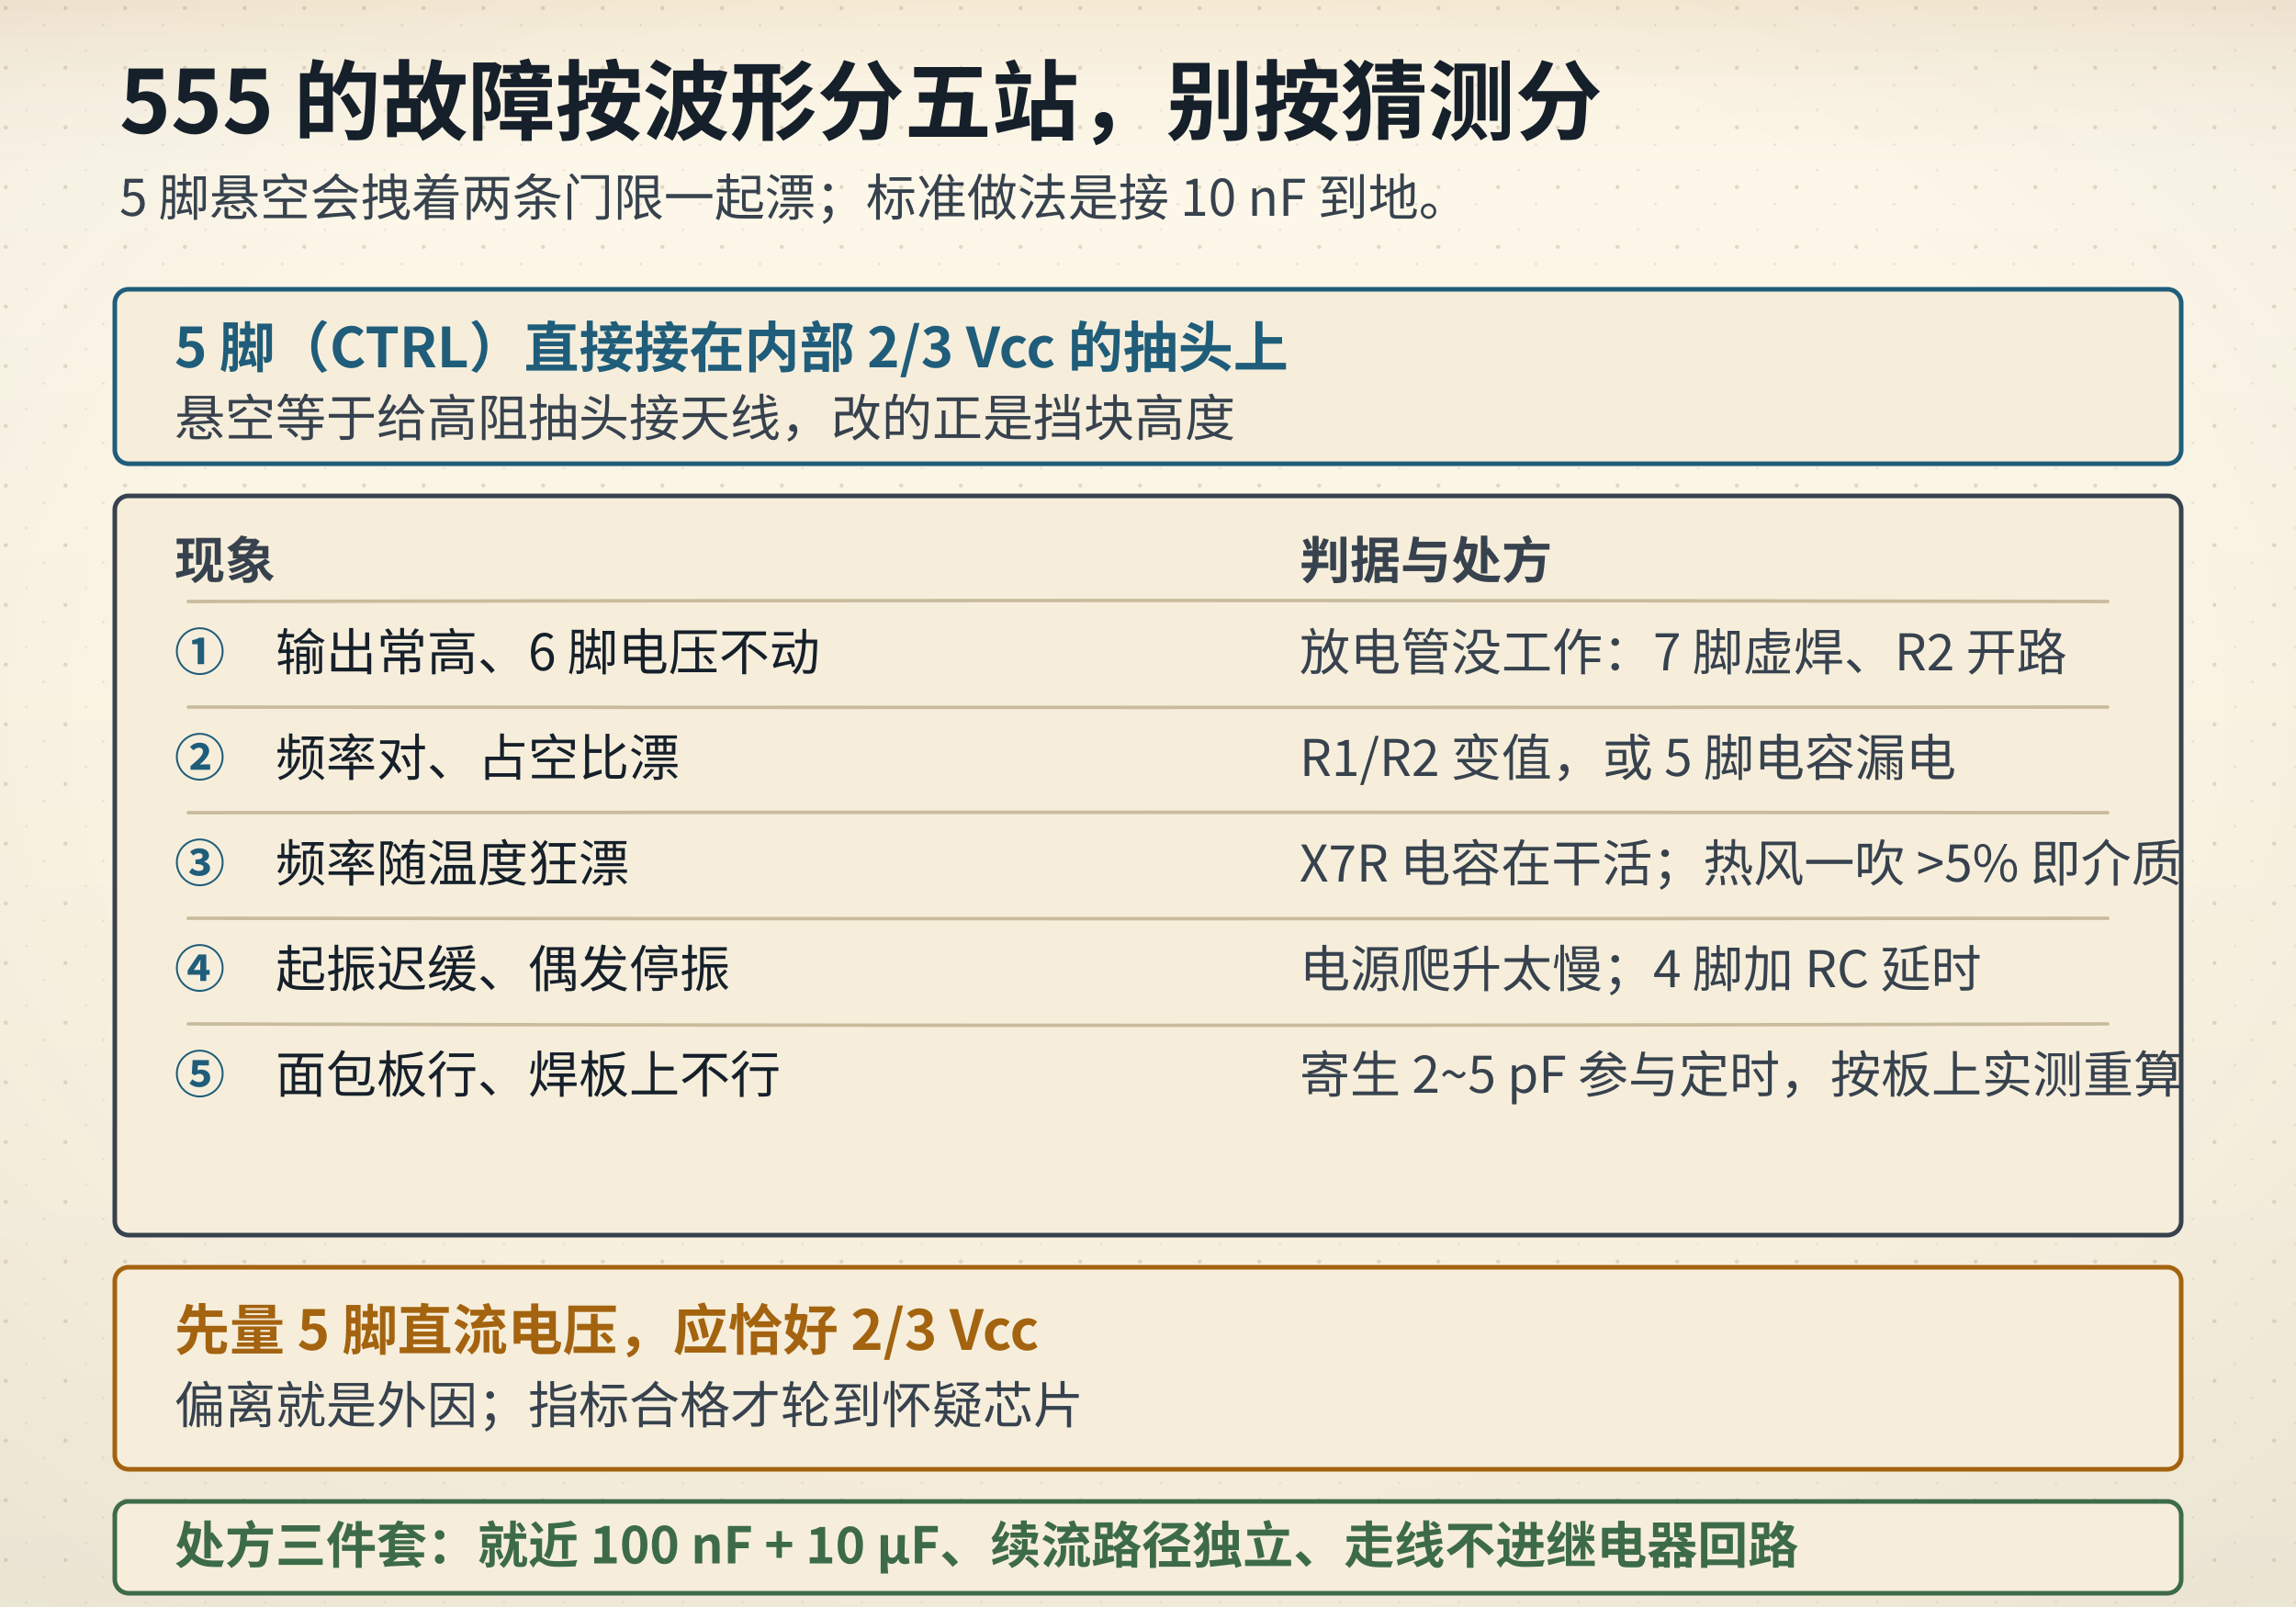
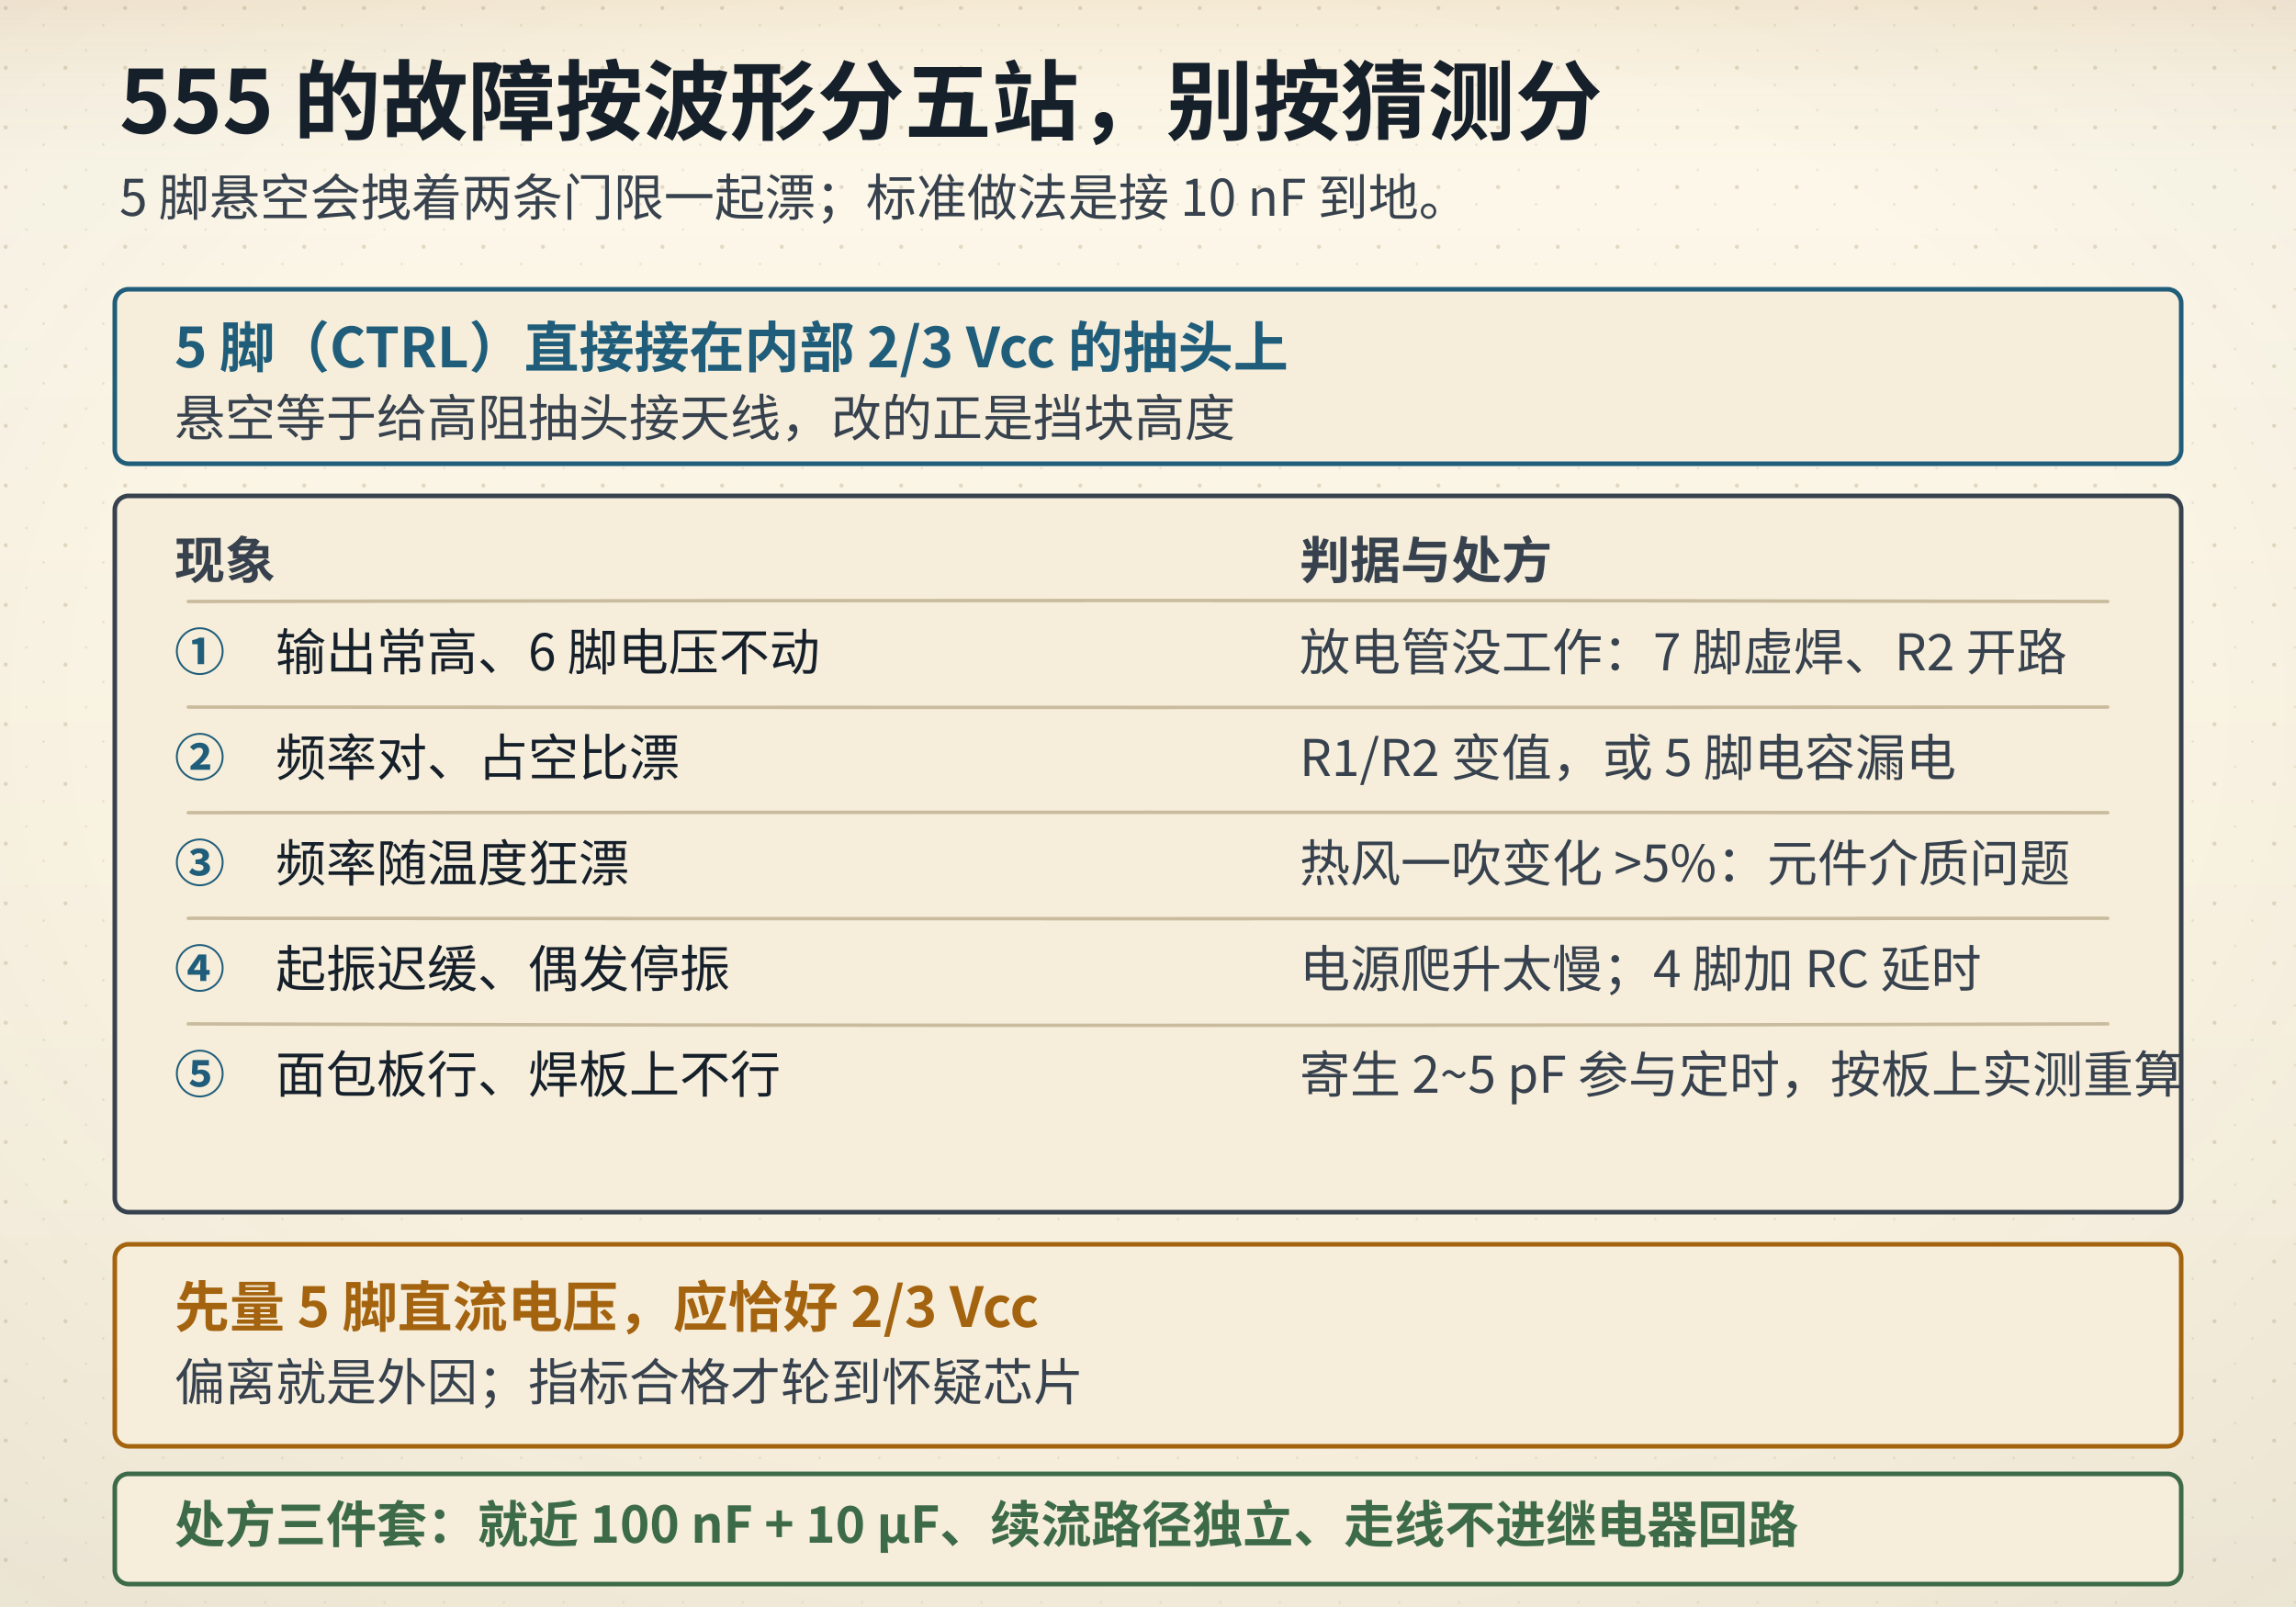
<svg xmlns="http://www.w3.org/2000/svg" viewBox="0 0 1000 700">
  <defs>
    <linearGradient id="bgL" x1="0" y1="0" x2="0" y2="1">
      <stop offset="0" stop-color="#fdf8ea" />
      <stop offset="1" stop-color="#f6eedb" />
    </linearGradient>
    <linearGradient id="bgD" x1="0" y1="0" x2="0" y2="1">
      <stop offset="0" stop-color="#141310" />
      <stop offset="1" stop-color="#1d1a14" />
    </linearGradient>
    <radialGradient id="vig" cx="0.5" cy="0.44" r="0.78">
      <stop offset="0.55" stop-color="#16202b" stop-opacity="0" />
      <stop offset="1" stop-color="#16202b" stop-opacity="0.055" />
    </radialGradient>
    <linearGradient id="hdr" x1="0" y1="0" x2="0" y2="1">
      <stop offset="0" stop-color="#a4630f" stop-opacity="0.10" />
      <stop offset="0.55" stop-color="#a4630f" stop-opacity="0.028" />
      <stop offset="1" stop-color="#a4630f" stop-opacity="0" />
    </linearGradient>
    <linearGradient id="hdrD" x1="0" y1="0" x2="0" y2="1">
      <stop offset="0" stop-color="#dcab63" stop-opacity="0.13" />
      <stop offset="0.55" stop-color="#dcab63" stop-opacity="0.04" />
      <stop offset="1" stop-color="#dcab63" stop-opacity="0" />
    </linearGradient>
    <pattern id="dots" width="26" height="26" patternUnits="userSpaceOnUse">
      <circle cx="2.5" cy="3.5" r="0.9" fill="#c9bb9d" />
      <circle cx="19" cy="11" r="0.55" fill="#c9bb9d" opacity="0.7" />
      <circle cx="11.5" cy="22" r="0.6" fill="#c9bb9d" opacity="0.55" />
    </pattern>
    <filter id="soft" x="-40%" y="-40%" width="180%" height="180%">
      <feDropShadow dx="0" dy="1.4" stdDeviation="2" flood-color="#16202b" flood-opacity="0.13" />
    </filter>
    <filter id="pglow" x="-70%" y="-70%" width="240%" height="240%">
      <feGaussianBlur stdDeviation="1.7" result="b" />
      <feMerge>
        <feMergeNode in="b" />
        <feMergeNode in="SourceGraphic" />
      </feMerge>
    </filter>
  </defs>
  <rect class="page-bg" width="1000" height="700" fill="url(#bgL)" />
  <rect class="page-grain" width="1000" height="700" fill="url(#dots)" />
  <rect class="page-vig" width="1000" height="700" fill="url(#vig)" />
  <rect class="page-hdr" width="1000" height="72" fill="url(#hdr)" />
  <style>
text{font-family:"Segoe UI","Microsoft YaHei","PingFang SC","Hiragino Sans GB","Noto Sans CJK SC","Source Han Sans SC","Noto Sans SC",sans-serif;}
line,path,polyline,polygon{stroke-linecap:round;stroke-linejoin:round}
.page-bg{fill:url(#bgL)}
.page-grain{opacity:.5}
.page-vig{opacity:1}
.page-hdr{fill:url(#hdr)}
@media (prefers-color-scheme: dark){
.page-bg{fill:url(#bgD)}
.page-grain{opacity:.34}
.page-vig{opacity:.5}
.page-hdr{fill:url(#hdrD)}
[fill="#fdf8ea"]{fill:#141310}
[stroke="#fdf8ea"]{stroke:#141310}
[fill="#f6eedb"]{fill:#1d1a14}
[stroke="#f6eedb"]{stroke:#1d1a14}
[fill="#e0d3b8"]{fill:#3b3529}
[stroke="#e0d3b8"]{stroke:#3b3529}
[fill="#c9bb9d"]{fill:#4a4436}
[stroke="#c9bb9d"]{stroke:#4a4436}
[fill="#16202b"]{fill:#ece4d3}
[stroke="#16202b"]{stroke:#ece4d3}
[fill="#37424e"]{fill:#cfc6b4}
[stroke="#37424e"]{stroke:#cfc6b4}
[fill="#5b666f"]{fill:#a79e8b}
[stroke="#5b666f"]{stroke:#a79e8b}
[fill="#8b8272"]{fill:#857c6c}
[stroke="#8b8272"]{stroke:#857c6c}
text[fill="#fdf8ea"]{fill:#f9f3e3}
[fill="#e6eff3"]{fill:#17262e}
[fill="#e4f1f3"]{fill:#15262a}
[fill="#e8efe6"]{fill:#182418}
[fill="#f6e7e1"]{fill:#281a16}
[fill="#f7eedb"]{fill:#292114}
[fill="#efe8ee"]{fill:#241c22}
text[fill="#1f5d7a"]{fill:#7fb7cf}
:is(rect,circle,path,line,polygon,polyline,ellipse,g)[fill="#1f5d7a"]{fill:#2b4d5f}
[stroke="#1f5d7a"]{stroke:#6fa3b9}
text[fill="#2f7f96"]{fill:#8ac9d8}
:is(rect,circle,path,line,polygon,polyline,ellipse,g)[fill="#2f7f96"]{fill:#2b5660}
[stroke="#2f7f96"]{stroke:#77b2c1}
text[fill="#3d6b4a"]{fill:#98c096}
:is(rect,circle,path,line,polygon,polyline,ellipse,g)[fill="#3d6b4a"]{fill:#2f4a33}
[stroke="#3d6b4a"]{stroke:#7aa87c}
text[fill="#a8321f"]{fill:#e0907a}
:is(rect,circle,path,line,polygon,polyline,ellipse,g)[fill="#a8321f"]{fill:#55231b}
[stroke="#a8321f"]{stroke:#c07a63}
text[fill="#a4630f"]{fill:#dcab63}
:is(rect,circle,path,line,polygon,polyline,ellipse,g)[fill="#a4630f"]{fill:#553a17}
[stroke="#a4630f"]{stroke:#c08a45}
text[fill="#6b3f63"]{fill:#c4a2bf}
:is(rect,circle,path,line,polygon,polyline,ellipse,g)[fill="#6b3f63"]{fill:#452c40}
[stroke="#6b3f63"]{stroke:#a17c9b}
}
</style>
  <text x="52" y="58" font-size="38" fill="#16202b" font-family="'KaiTi','STKaiti','Kaiti SC','LXGW WenKai','Noto Serif CJK SC','Source Han Serif SC','Songti SC','SimSun','Noto Serif SC',serif" font-weight="700" text-anchor="start">555 的故障按波形分五站，别按猜测分</text>
  <text x="52" y="94" font-size="22" fill="#37424e" font-family="'KaiTi','STKaiti','Kaiti SC','LXGW WenKai','Noto Serif CJK SC','Source Han Serif SC','Songti SC','SimSun','Noto Serif SC',serif" font-weight="400" text-anchor="start">5 脚悬空会拽着两条门限一起漂；标准做法是接 10 nF 到地。</text>
  <rect x="50" y="126" width="900" height="76" rx="6" fill="#f6eedb" stroke="#1f5d7a" stroke-width="2" />
  <text x="76" y="160" font-size="24" fill="#1f5d7a" font-family="'KaiTi','STKaiti','Kaiti SC','LXGW WenKai','Noto Serif CJK SC','Source Han Serif SC','Songti SC','SimSun','Noto Serif SC',serif" font-weight="700" text-anchor="start">5 脚（CTRL）直接接在内部 2/3 Vcc 的抽头上</text>
  <text x="76" y="190" font-size="22" fill="#37424e" font-family="'KaiTi','STKaiti','Kaiti SC','LXGW WenKai','Noto Serif CJK SC','Source Han Serif SC','Songti SC','SimSun','Noto Serif SC',serif" font-weight="400" text-anchor="start">悬空等于给高阻抽头接天线，改的正是挡块高度</text>
-   <rect x="50" y="216" width="900" height="322" rx="6" fill="#f6eedb" stroke="#37424e" stroke-width="2" />
+   <rect x="50" y="216" width="900" height="312" rx="6" fill="#f6eedb" stroke="#37424e" stroke-width="2" />
  <text x="76" y="252" font-size="22" fill="#37424e" font-family="'KaiTi','STKaiti','Kaiti SC','LXGW WenKai','Noto Serif CJK SC','Source Han Serif SC','Songti SC','SimSun','Noto Serif SC',serif" font-weight="700" text-anchor="start">现象</text>
  <text x="566" y="252" font-size="22" fill="#37424e" font-family="'KaiTi','STKaiti','Kaiti SC','LXGW WenKai','Noto Serif CJK SC','Source Han Serif SC','Songti SC','SimSun','Noto Serif SC',serif" font-weight="700" text-anchor="start">判据与处方</text>
  <path d="M82 262 Q500.00 261.14 918 262" fill="none" stroke="#c9bb9d" stroke-width="1.5" />
  <text x="76" y="292" font-size="22" fill="#1f5d7a" font-family="'KaiTi','STKaiti','Kaiti SC','LXGW WenKai','Noto Serif CJK SC','Source Han Serif SC','Songti SC','SimSun','Noto Serif SC',serif" font-weight="700" text-anchor="start">①</text>
  <text x="120" y="292" font-size="22" fill="#16202b" font-family="'KaiTi','STKaiti','Kaiti SC','LXGW WenKai','Noto Serif CJK SC','Source Han Serif SC','Songti SC','SimSun','Noto Serif SC',serif" font-weight="400" text-anchor="start">输出常高、6 脚电压不动</text>
  <text x="566" y="292" font-size="22" fill="#37424e" font-family="'KaiTi','STKaiti','Kaiti SC','LXGW WenKai','Noto Serif CJK SC','Source Han Serif SC','Songti SC','SimSun','Noto Serif SC',serif" font-weight="400" text-anchor="start">放电管没工作：7 脚虚焊、R2 开路</text>
  <path d="M82 308 Q500.00 308.29 918 308" fill="none" stroke="#c9bb9d" stroke-width="1.5" />
  <text x="76" y="338" font-size="22" fill="#1f5d7a" font-family="'KaiTi','STKaiti','Kaiti SC','LXGW WenKai','Noto Serif CJK SC','Source Han Serif SC','Songti SC','SimSun','Noto Serif SC',serif" font-weight="700" text-anchor="start">②</text>
  <text x="120" y="338" font-size="22" fill="#16202b" font-family="'KaiTi','STKaiti','Kaiti SC','LXGW WenKai','Noto Serif CJK SC','Source Han Serif SC','Songti SC','SimSun','Noto Serif SC',serif" font-weight="400" text-anchor="start">频率对、占空比漂</text>
  <text x="566" y="338" font-size="22" fill="#37424e" font-family="'KaiTi','STKaiti','Kaiti SC','LXGW WenKai','Noto Serif CJK SC','Source Han Serif SC','Songti SC','SimSun','Noto Serif SC',serif" font-weight="400" text-anchor="start">R1/R2 变值，或 5 脚电容漏电</text>
  <path d="M82 354 Q500.00 353.66 918 354" fill="none" stroke="#c9bb9d" stroke-width="1.5" />
  <text x="76" y="384" font-size="22" fill="#1f5d7a" font-family="'KaiTi','STKaiti','Kaiti SC','LXGW WenKai','Noto Serif CJK SC','Source Han Serif SC','Songti SC','SimSun','Noto Serif SC',serif" font-weight="700" text-anchor="start">③</text>
  <text x="120" y="384" font-size="22" fill="#16202b" font-family="'KaiTi','STKaiti','Kaiti SC','LXGW WenKai','Noto Serif CJK SC','Source Han Serif SC','Songti SC','SimSun','Noto Serif SC',serif" font-weight="400" text-anchor="start">频率随温度狂漂</text>
-   <text x="566" y="384" font-size="22" fill="#37424e" font-family="'KaiTi','STKaiti','Kaiti SC','LXGW WenKai','Noto Serif CJK SC','Source Han Serif SC','Songti SC','SimSun','Noto Serif SC',serif" font-weight="400" text-anchor="start">X7R 电容在干活；热风一吹 &gt;5% 即介质</text>
+   <text x="566" y="384" font-size="22" fill="#37424e" font-family="'KaiTi','STKaiti','Kaiti SC','LXGW WenKai','Noto Serif CJK SC','Source Han Serif SC','Songti SC','SimSun','Noto Serif SC',serif" font-weight="400" text-anchor="start">热风一吹变化 &gt;5%：元件介质问题</text>
  <path d="M82 400 Q500.00 400.36 918 400" fill="none" stroke="#c9bb9d" stroke-width="1.5" />
  <text x="76" y="430" font-size="22" fill="#1f5d7a" font-family="'KaiTi','STKaiti','Kaiti SC','LXGW WenKai','Noto Serif CJK SC','Source Han Serif SC','Songti SC','SimSun','Noto Serif SC',serif" font-weight="700" text-anchor="start">④</text>
  <text x="120" y="430" font-size="22" fill="#16202b" font-family="'KaiTi','STKaiti','Kaiti SC','LXGW WenKai','Noto Serif CJK SC','Source Han Serif SC','Songti SC','SimSun','Noto Serif SC',serif" font-weight="400" text-anchor="start">起振迟缓、偶发停振</text>
  <text x="566" y="430" font-size="22" fill="#37424e" font-family="'KaiTi','STKaiti','Kaiti SC','LXGW WenKai','Noto Serif CJK SC','Source Han Serif SC','Songti SC','SimSun','Noto Serif SC',serif" font-weight="400" text-anchor="start">电源爬升太慢；4 脚加 RC 延时</text>
  <path d="M82 446 Q500.00 447.27 918 446" fill="none" stroke="#c9bb9d" stroke-width="1.5" />
  <text x="76" y="476" font-size="22" fill="#1f5d7a" font-family="'KaiTi','STKaiti','Kaiti SC','LXGW WenKai','Noto Serif CJK SC','Source Han Serif SC','Songti SC','SimSun','Noto Serif SC',serif" font-weight="700" text-anchor="start">⑤</text>
  <text x="120" y="476" font-size="22" fill="#16202b" font-family="'KaiTi','STKaiti','Kaiti SC','LXGW WenKai','Noto Serif CJK SC','Source Han Serif SC','Songti SC','SimSun','Noto Serif SC',serif" font-weight="400" text-anchor="start">面包板行、焊板上不行</text>
  <text x="566" y="476" font-size="22" fill="#37424e" font-family="'KaiTi','STKaiti','Kaiti SC','LXGW WenKai','Noto Serif CJK SC','Source Han Serif SC','Songti SC','SimSun','Noto Serif SC',serif" font-weight="400" text-anchor="start">寄生 2~5 pF 参与定时，按板上实测重算</text>
-   <rect x="50" y="552" width="900" height="88" rx="6" fill="#f6eedb" stroke="#a4630f" stroke-width="2" />
-   <text x="76" y="588" font-size="24" fill="#a4630f" font-family="'KaiTi','STKaiti','Kaiti SC','LXGW WenKai','Noto Serif CJK SC','Source Han Serif SC','Songti SC','SimSun','Noto Serif SC',serif" font-weight="700" text-anchor="start">先量 5 脚直流电压，应恰好 2/3 Vcc</text>
-   <text x="76" y="620" font-size="22" fill="#37424e" font-family="'KaiTi','STKaiti','Kaiti SC','LXGW WenKai','Noto Serif CJK SC','Source Han Serif SC','Songti SC','SimSun','Noto Serif SC',serif" font-weight="400" text-anchor="start">偏离就是外因；指标合格才轮到怀疑芯片</text>
-   <rect x="50" y="654" width="900" height="40" rx="6" fill="#f6eedb" stroke="#3d6b4a" stroke-width="2" />
-   <text x="76" y="681" font-size="22" fill="#3d6b4a" font-family="'KaiTi','STKaiti','Kaiti SC','LXGW WenKai','Noto Serif CJK SC','Source Han Serif SC','Songti SC','SimSun','Noto Serif SC',serif" font-weight="700" text-anchor="start">处方三件套：就近 100 nF + 10 µF、续流路径独立、走线不进继电器回路</text>
+   <rect x="50" y="542" width="900" height="88" rx="6" fill="#f6eedb" stroke="#a4630f" stroke-width="2" />
+   <text x="76" y="578" font-size="24" fill="#a4630f" font-family="'KaiTi','STKaiti','Kaiti SC','LXGW WenKai','Noto Serif CJK SC','Source Han Serif SC','Songti SC','SimSun','Noto Serif SC',serif" font-weight="700" text-anchor="start">先量 5 脚直流电压，应恰好 2/3 Vcc</text>
+   <text x="76" y="610" font-size="22" fill="#37424e" font-family="'KaiTi','STKaiti','Kaiti SC','LXGW WenKai','Noto Serif CJK SC','Source Han Serif SC','Songti SC','SimSun','Noto Serif SC',serif" font-weight="400" text-anchor="start">偏离就是外因；指标合格才轮到怀疑芯片</text>
+   <rect x="50" y="642" width="900" height="48" rx="6" fill="#f6eedb" stroke="#3d6b4a" stroke-width="2" />
+   <text x="76" y="672" font-size="22" fill="#3d6b4a" font-family="'KaiTi','STKaiti','Kaiti SC','LXGW WenKai','Noto Serif CJK SC','Source Han Serif SC','Songti SC','SimSun','Noto Serif SC',serif" font-weight="700" text-anchor="start">处方三件套：就近 100 nF + 10 µF、续流路径独立、走线不进继电器回路</text>
</svg>
